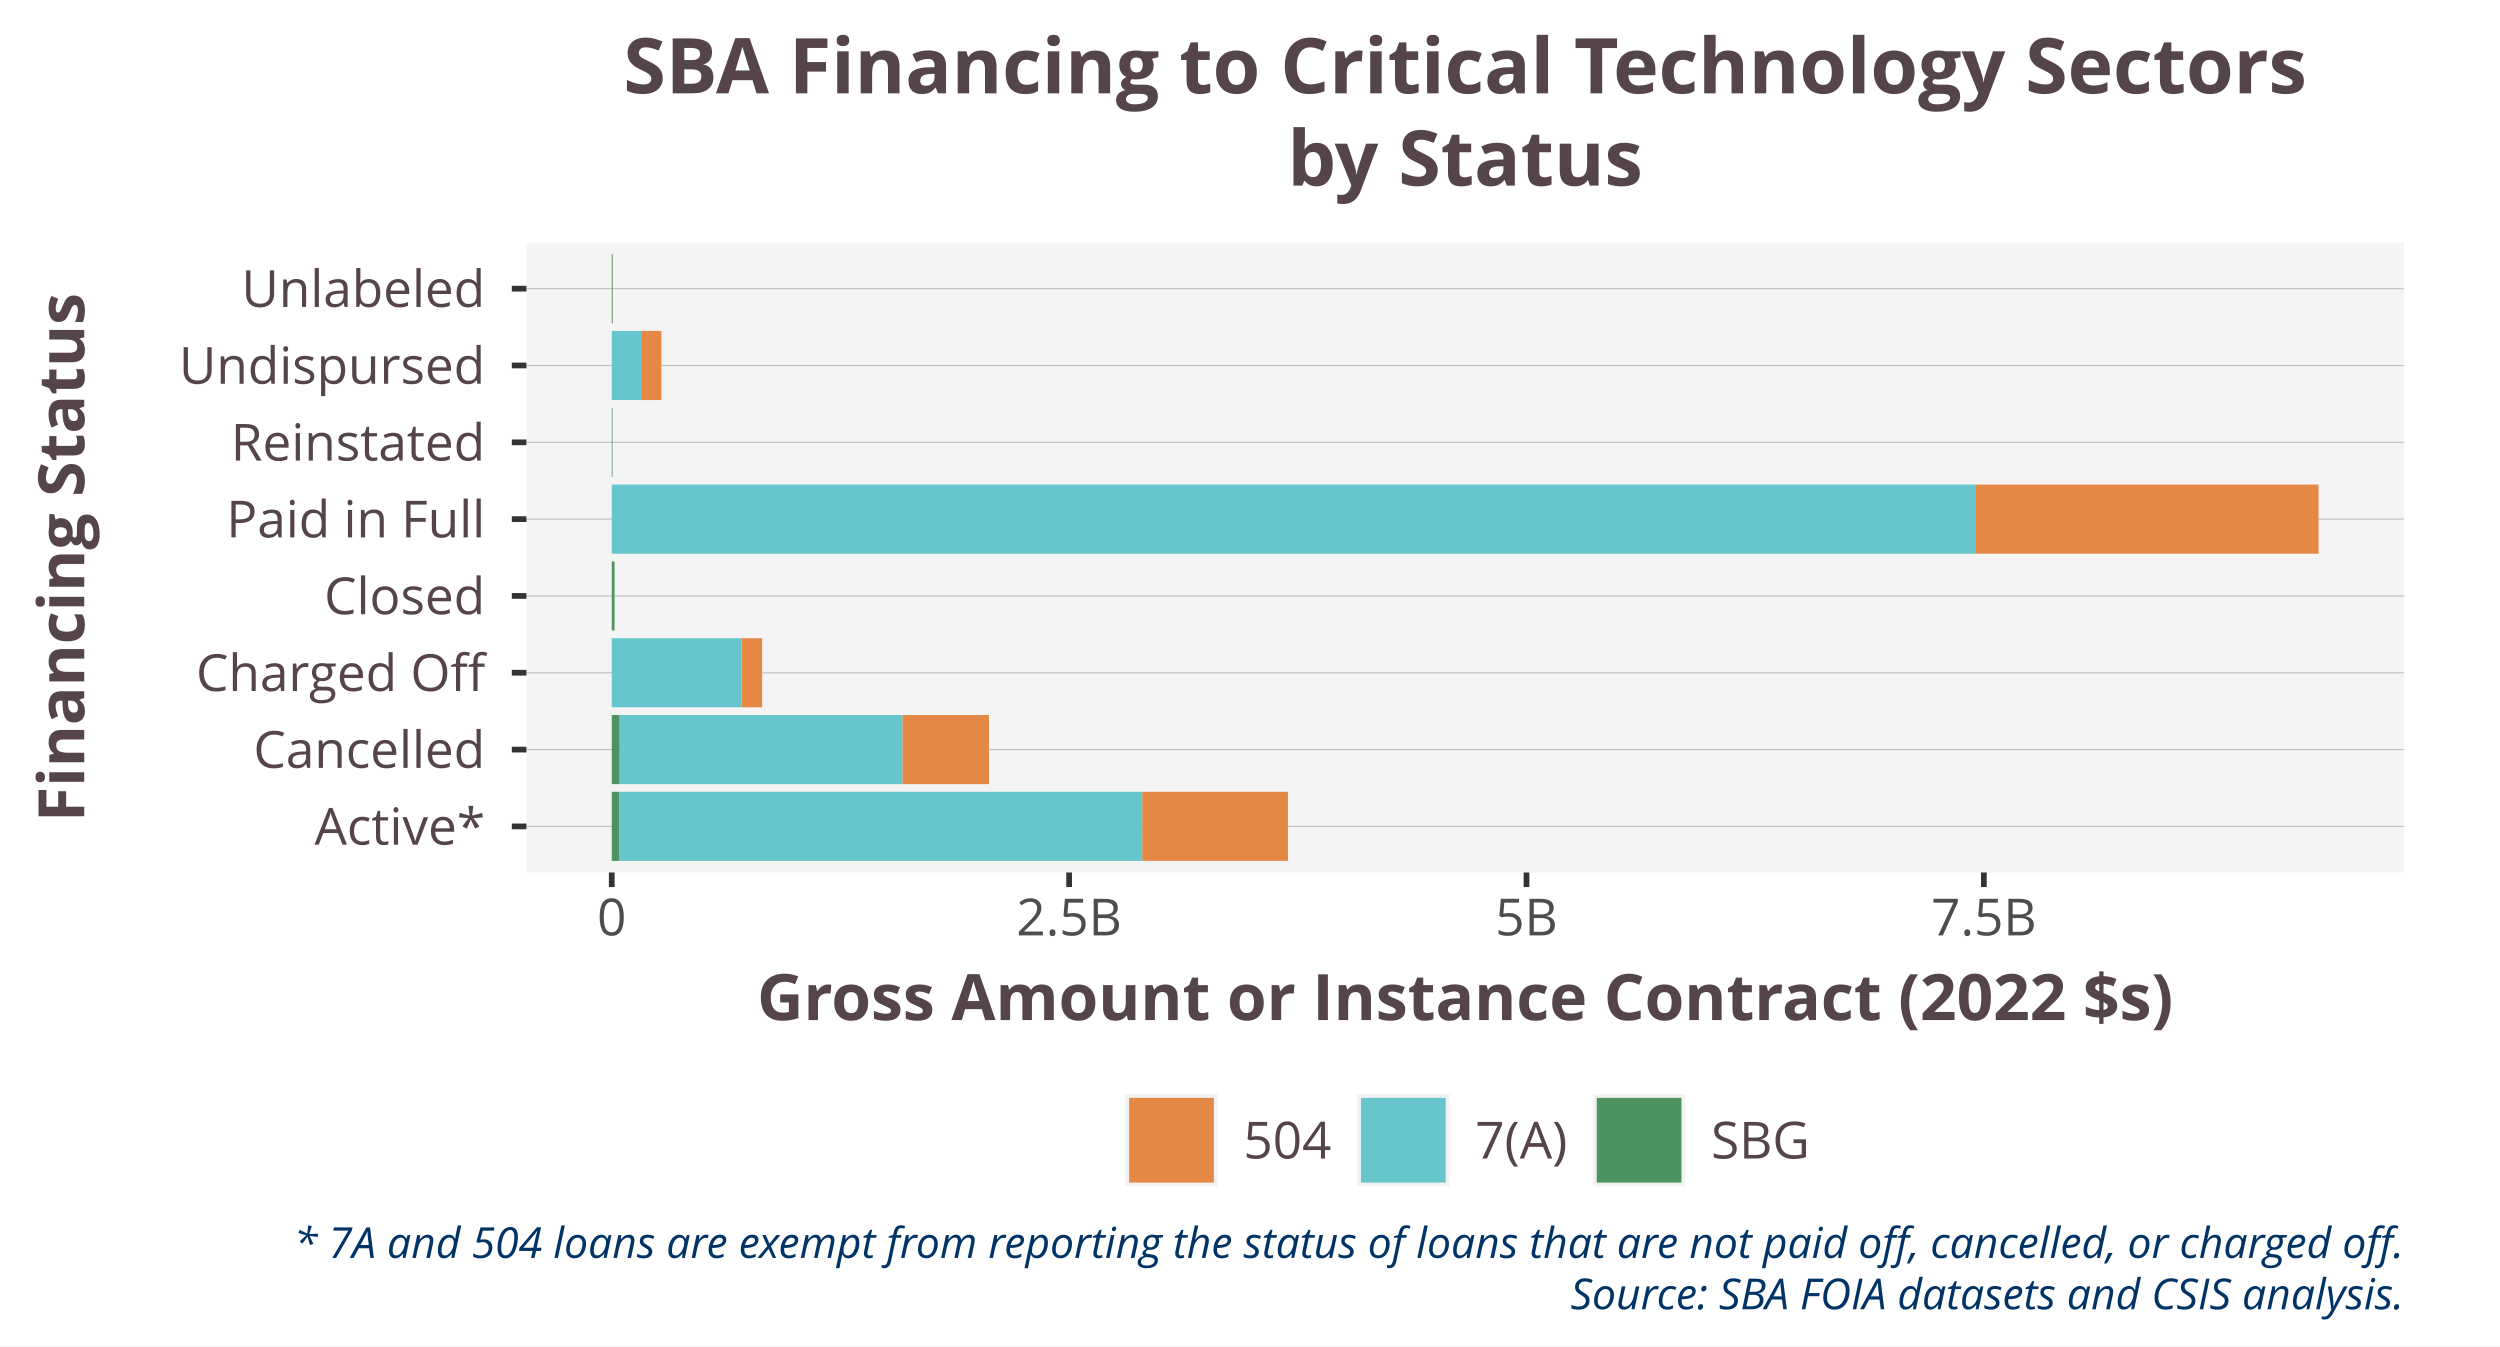
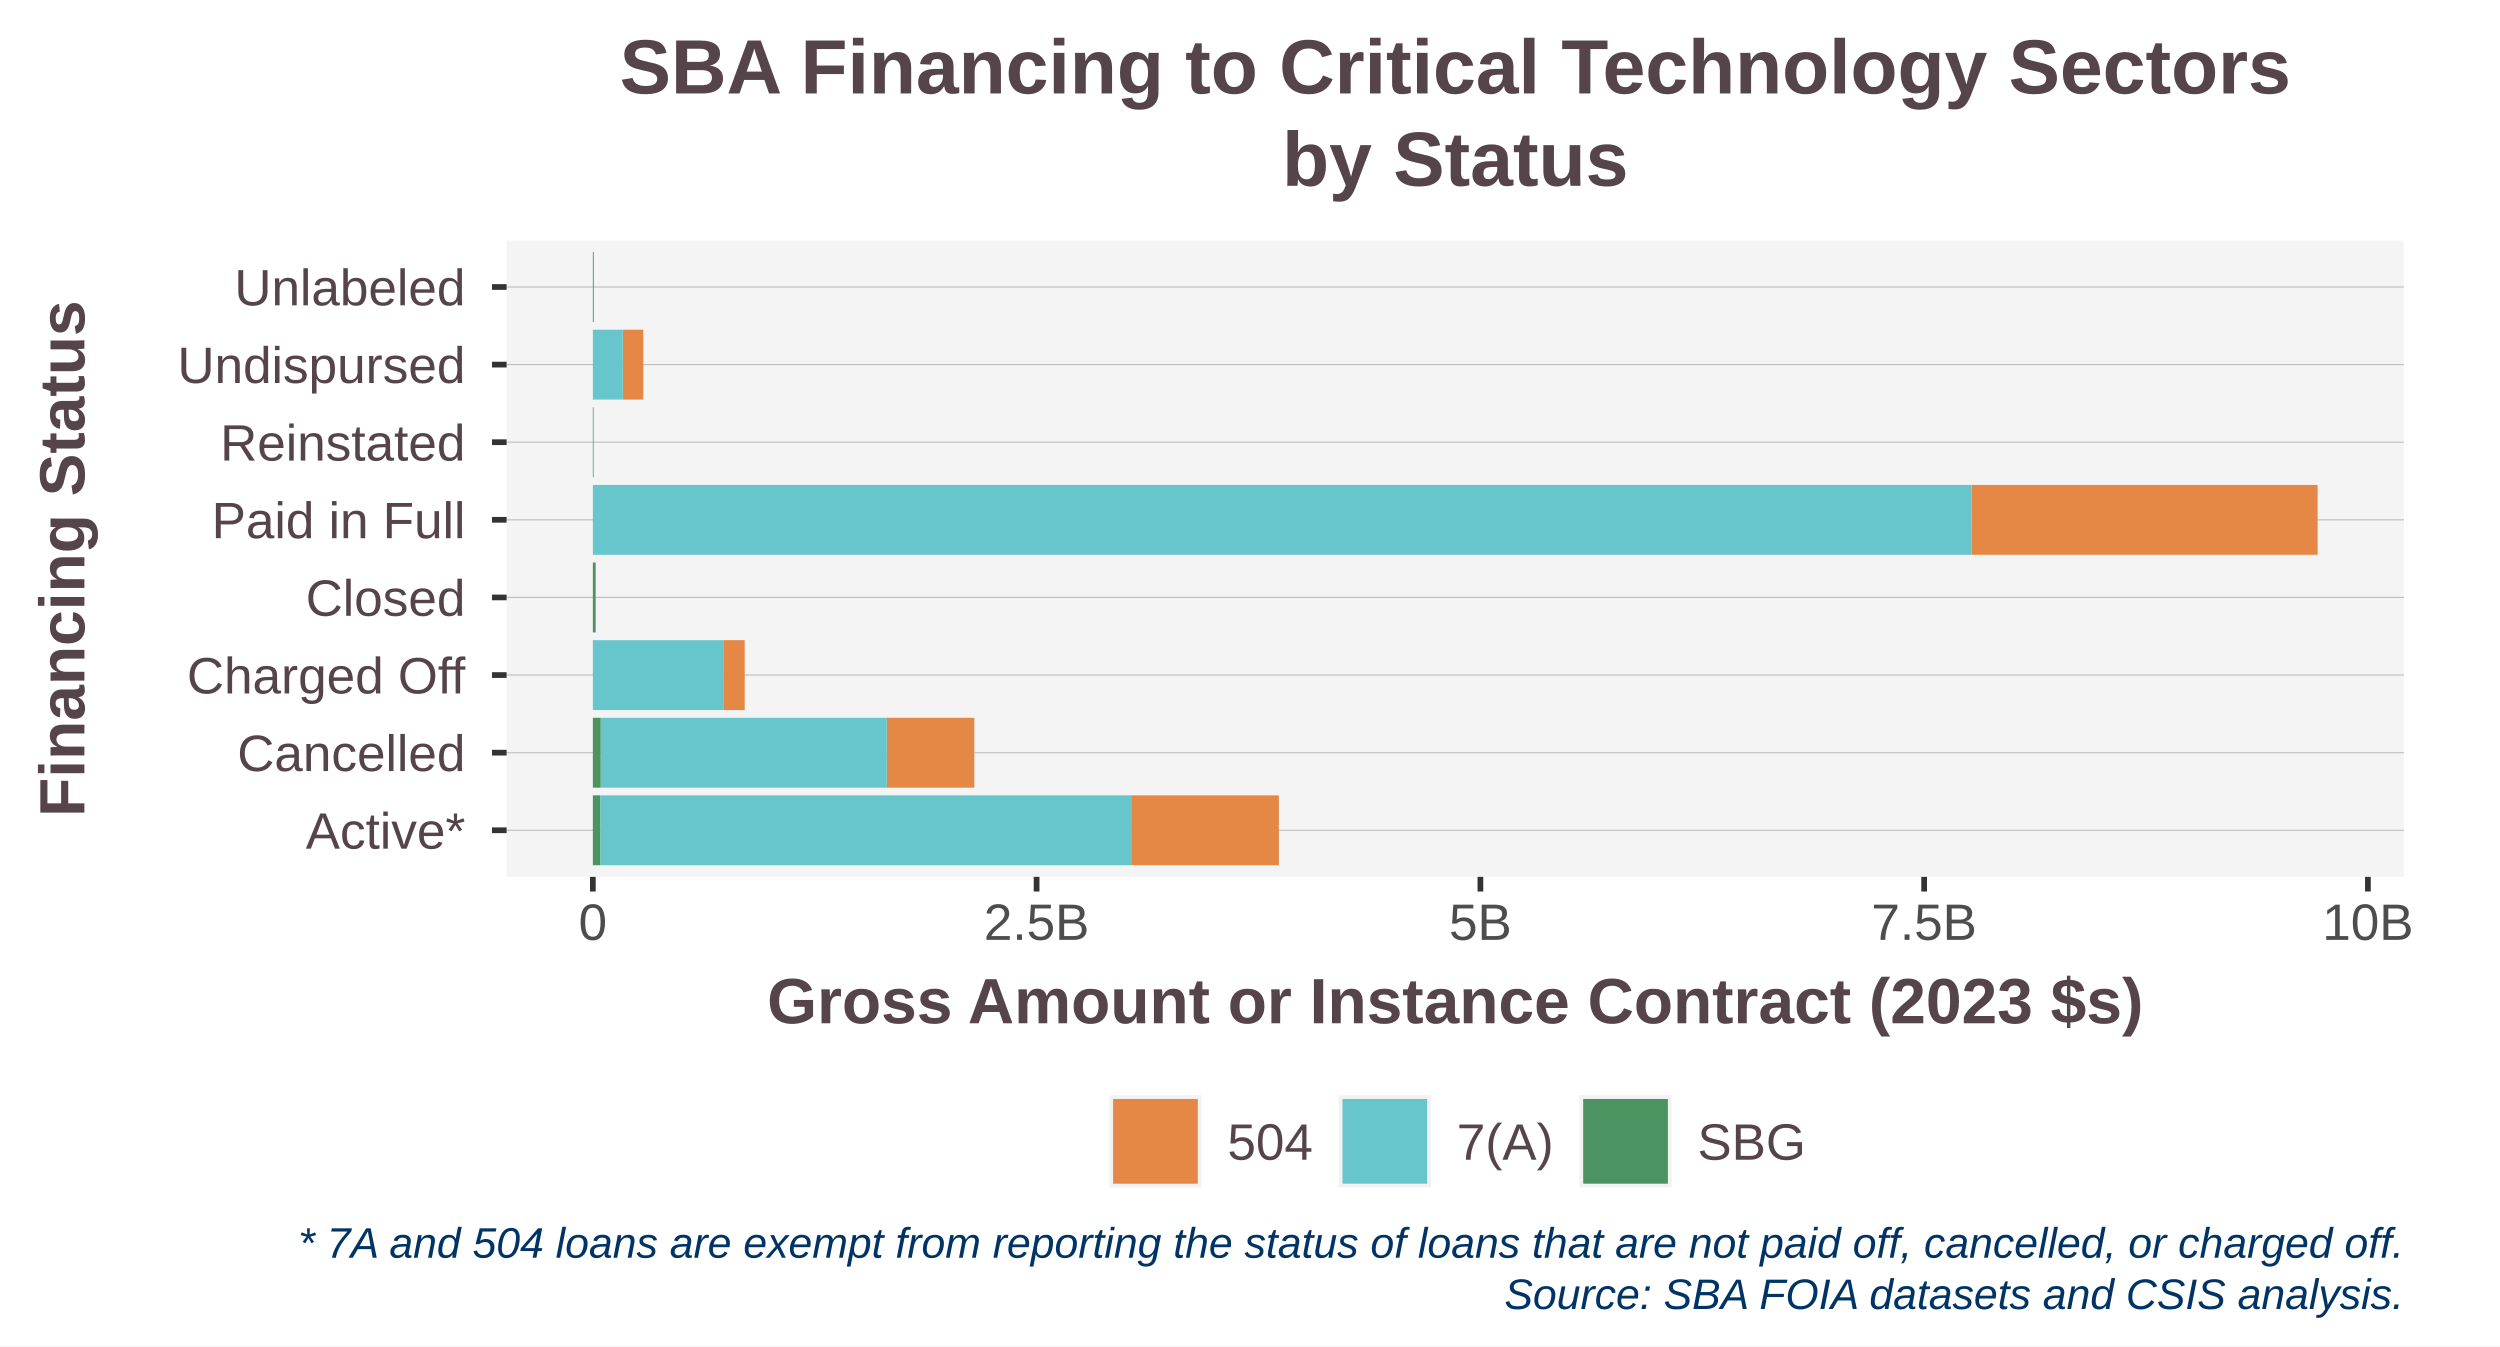
<svg xmlns="http://www.w3.org/2000/svg" class="svglite" width="468.00pt" height="252.00pt" viewBox="0 0 468.00 252.00">
  <defs>
    <style type="text/css">
    .svglite line, .svglite polyline, .svglite polygon, .svglite path, .svglite rect, .svglite circle {
      fill: none;
      stroke: #000000;
      stroke-linecap: round;
      stroke-linejoin: round;
      stroke-miterlimit: 10.00;
    }
    .svglite text {
      white-space: pre;
    }
  </style>
  </defs>
  <rect width="100%" height="100%" style="stroke: none; fill: #FFFFFF;" />
  <defs>
    <clipPath id="cpMC4wMHw0NjguMDB8MC4wMHwyNTIuMDA=">
      <rect x="0.00" y="0.00" width="468.00" height="252.00" />
    </clipPath>
  </defs>
  <g clip-path="url(#cpMC4wMHw0NjguMDB8MC4wMHwyNTIuMDA=)">
    <rect x="0.00" y="0.00" width="468.00" height="252.00" style="stroke-width: 1.07; stroke: #FFFFFF; fill: #FFFFFF;" />
  </g>
  <defs>
-     <clipPath id="cpOTguNTV8NDUwLjAwfDQ1LjQxfDE2My4zMg==">
-       <rect x="98.55" y="45.41" width="351.45" height="117.91" />
+     <clipPath id="cpOTQuODR8NDUwLjAwfDQ1LjAxfDE2NC4xNQ==">
+       <rect x="94.84" y="45.01" width="355.16" height="119.14" />
    </clipPath>
  </defs>
-   <g clip-path="url(#cpOTguNTV8NDUwLjAwfDQ1LjQxfDE2My4zMg==)">
-     <rect x="98.55" y="45.41" width="351.45" height="117.91" style="stroke-width: 1.07; stroke: none; fill: #F4F4F4;" />
-     <polyline points="98.55,154.70 450.00,154.70 " style="stroke-width: 0.21; stroke: #BEBEBE; stroke-linecap: butt;" />
-     <polyline points="98.55,140.32 450.00,140.32 " style="stroke-width: 0.21; stroke: #BEBEBE; stroke-linecap: butt;" />
-     <polyline points="98.55,125.94 450.00,125.94 " style="stroke-width: 0.21; stroke: #BEBEBE; stroke-linecap: butt;" />
-     <polyline points="98.55,111.56 450.00,111.56 " style="stroke-width: 0.21; stroke: #BEBEBE; stroke-linecap: butt;" />
-     <polyline points="98.55,97.18 450.00,97.18 " style="stroke-width: 0.21; stroke: #BEBEBE; stroke-linecap: butt;" />
-     <polyline points="98.55,82.80 450.00,82.80 " style="stroke-width: 0.21; stroke: #BEBEBE; stroke-linecap: butt;" />
-     <polyline points="98.55,68.42 450.00,68.42 " style="stroke-width: 0.21; stroke: #BEBEBE; stroke-linecap: butt;" />
-     <polyline points="98.55,54.04 450.00,54.04 " style="stroke-width: 0.21; stroke: #BEBEBE; stroke-linecap: butt;" />
-     <rect x="213.82" y="148.22" width="27.28" height="12.94" style="stroke-width: 1.07; stroke: none; stroke-linecap: butt; stroke-linejoin: miter; fill: #E58846;" />
-     <rect x="168.92" y="133.85" width="16.22" height="12.94" style="stroke-width: 1.07; stroke: none; stroke-linecap: butt; stroke-linejoin: miter; fill: #E58846;" />
-     <rect x="138.81" y="119.47" width="3.86" height="12.94" style="stroke-width: 1.07; stroke: none; stroke-linecap: butt; stroke-linejoin: miter; fill: #E58846;" />
-     <rect x="369.90" y="90.71" width="64.13" height="12.94" style="stroke-width: 1.07; stroke: none; stroke-linecap: butt; stroke-linejoin: miter; fill: #E58846;" />
-     <rect x="120.03" y="61.95" width="3.78" height="12.94" style="stroke-width: 1.07; stroke: none; stroke-linecap: butt; stroke-linejoin: miter; fill: #E58846;" />
-     <rect x="114.68" y="47.57" width="0.050" height="12.94" style="stroke-width: 1.07; stroke: none; stroke-linecap: butt; stroke-linejoin: miter; fill: #E58846;" />
-     <rect x="115.89" y="148.22" width="97.93" height="12.94" style="stroke-width: 1.07; stroke: none; stroke-linecap: butt; stroke-linejoin: miter; fill: #66C6CB;" />
-     <rect x="115.98" y="133.85" width="52.94" height="12.94" style="stroke-width: 1.07; stroke: none; stroke-linecap: butt; stroke-linejoin: miter; fill: #66C6CB;" />
-     <rect x="114.52" y="119.47" width="24.29" height="12.94" style="stroke-width: 1.07; stroke: none; stroke-linecap: butt; stroke-linejoin: miter; fill: #66C6CB;" />
-     <rect x="114.52" y="90.71" width="255.38" height="12.94" style="stroke-width: 1.07; stroke: none; stroke-linecap: butt; stroke-linejoin: miter; fill: #66C6CB;" />
-     <rect x="114.52" y="61.95" width="5.51" height="12.94" style="stroke-width: 1.07; stroke: none; stroke-linecap: butt; stroke-linejoin: miter; fill: #66C6CB;" />
-     <rect x="114.52" y="148.22" width="1.37" height="12.94" style="stroke-width: 1.07; stroke: none; stroke-linecap: butt; stroke-linejoin: miter; fill: #4C9361;" />
-     <rect x="114.52" y="133.85" width="1.46" height="12.94" style="stroke-width: 1.07; stroke: none; stroke-linecap: butt; stroke-linejoin: miter; fill: #4C9361;" />
-     <rect x="114.52" y="105.09" width="0.52" height="12.94" style="stroke-width: 1.07; stroke: none; stroke-linecap: butt; stroke-linejoin: miter; fill: #4C9361;" />
-     <rect x="114.52" y="76.33" width="0.14" height="12.94" style="stroke-width: 1.07; stroke: none; stroke-linecap: butt; stroke-linejoin: miter; fill: #4C9361;" />
-     <rect x="114.52" y="47.57" width="0.16" height="12.94" style="stroke-width: 1.07; stroke: none; stroke-linecap: butt; stroke-linejoin: miter; fill: #4C9361;" />
+   <g clip-path="url(#cpOTQuODR8NDUwLjAwfDQ1LjAxfDE2NC4xNQ==)">
+     <rect x="94.84" y="45.01" width="355.16" height="119.14" style="stroke-width: 1.07; stroke: none; fill: #F4F4F4;" />
+     <polyline points="94.84,155.43 450.00,155.43 " style="stroke-width: 0.21; stroke: #BEBEBE; stroke-linecap: butt;" />
+     <polyline points="94.84,140.90 450.00,140.90 " style="stroke-width: 0.21; stroke: #BEBEBE; stroke-linecap: butt;" />
+     <polyline points="94.84,126.37 450.00,126.37 " style="stroke-width: 0.21; stroke: #BEBEBE; stroke-linecap: butt;" />
+     <polyline points="94.84,111.84 450.00,111.84 " style="stroke-width: 0.21; stroke: #BEBEBE; stroke-linecap: butt;" />
+     <polyline points="94.84,97.31 450.00,97.31 " style="stroke-width: 0.21; stroke: #BEBEBE; stroke-linecap: butt;" />
+     <polyline points="94.84,82.78 450.00,82.78 " style="stroke-width: 0.21; stroke: #BEBEBE; stroke-linecap: butt;" />
+     <polyline points="94.84,68.25 450.00,68.25 " style="stroke-width: 0.21; stroke: #BEBEBE; stroke-linecap: butt;" />
+     <polyline points="94.84,53.73 450.00,53.73 " style="stroke-width: 0.21; stroke: #BEBEBE; stroke-linecap: butt;" />
+     <rect x="211.75" y="148.89" width="27.65" height="13.08" style="stroke-width: 1.07; stroke: none; stroke-linecap: butt; stroke-linejoin: miter; fill: #E58846;" />
+     <rect x="165.99" y="134.37" width="16.40" height="13.08" style="stroke-width: 1.07; stroke: none; stroke-linecap: butt; stroke-linejoin: miter; fill: #E58846;" />
+     <rect x="135.52" y="119.84" width="3.89" height="13.08" style="stroke-width: 1.07; stroke: none; stroke-linecap: butt; stroke-linejoin: miter; fill: #E58846;" />
+     <rect x="369.09" y="90.78" width="64.77" height="13.08" style="stroke-width: 1.07; stroke: none; stroke-linecap: butt; stroke-linejoin: miter; fill: #E58846;" />
+     <rect x="116.59" y="61.72" width="3.84" height="13.08" style="stroke-width: 1.07; stroke: none; stroke-linecap: butt; stroke-linejoin: miter; fill: #E58846;" />
+     <rect x="111.14" y="47.19" width="0.050" height="13.08" style="stroke-width: 1.07; stroke: none; stroke-linecap: butt; stroke-linejoin: miter; fill: #E58846;" />
+     <rect x="112.37" y="148.89" width="99.38" height="13.08" style="stroke-width: 1.07; stroke: none; stroke-linecap: butt; stroke-linejoin: miter; fill: #66C6CB;" />
+     <rect x="112.46" y="134.37" width="53.54" height="13.08" style="stroke-width: 1.07; stroke: none; stroke-linecap: butt; stroke-linejoin: miter; fill: #66C6CB;" />
+     <rect x="110.98" y="119.84" width="24.54" height="13.08" style="stroke-width: 1.07; stroke: none; stroke-linecap: butt; stroke-linejoin: miter; fill: #66C6CB;" />
+     <rect x="110.98" y="90.78" width="258.11" height="13.08" style="stroke-width: 1.07; stroke: none; stroke-linecap: butt; stroke-linejoin: miter; fill: #66C6CB;" />
+     <rect x="110.98" y="61.72" width="5.61" height="13.08" style="stroke-width: 1.07; stroke: none; stroke-linecap: butt; stroke-linejoin: miter; fill: #66C6CB;" />
+     <rect x="110.98" y="148.89" width="1.38" height="13.08" style="stroke-width: 1.07; stroke: none; stroke-linecap: butt; stroke-linejoin: miter; fill: #4C9361;" />
+     <rect x="110.98" y="134.37" width="1.47" height="13.08" style="stroke-width: 1.07; stroke: none; stroke-linecap: butt; stroke-linejoin: miter; fill: #4C9361;" />
+     <rect x="110.98" y="105.31" width="0.53" height="13.08" style="stroke-width: 1.07; stroke: none; stroke-linecap: butt; stroke-linejoin: miter; fill: #4C9361;" />
+     <rect x="110.98" y="76.25" width="0.14" height="13.08" style="stroke-width: 1.07; stroke: none; stroke-linecap: butt; stroke-linejoin: miter; fill: #4C9361;" />
+     <rect x="110.98" y="47.19" width="0.16" height="13.08" style="stroke-width: 1.07; stroke: none; stroke-linecap: butt; stroke-linejoin: miter; fill: #4C9361;" />
  </g>
  <g clip-path="url(#cpMC4wMHw0NjguMDB8MC4wMHwyNTIuMDA=)">
-     <text x="90.82" y="158.12" text-anchor="end" style="font-size: 9.60px;fill: #554449; font-family: &quot;Open Sans&quot;;" textLength="31.95px" lengthAdjust="spacingAndGlyphs">Active*</text>
-     <text x="90.82" y="143.74" text-anchor="end" style="font-size: 9.60px;fill: #554449; font-family: &quot;Open Sans&quot;;" textLength="43.32px" lengthAdjust="spacingAndGlyphs">Cancelled</text>
-     <text x="90.82" y="129.36" text-anchor="end" style="font-size: 9.60px;fill: #554449; font-family: &quot;Open Sans&quot;;" textLength="54.03px" lengthAdjust="spacingAndGlyphs">Charged Off</text>
-     <text x="90.82" y="114.98" text-anchor="end" style="font-size: 9.60px;fill: #554449; font-family: &quot;Open Sans&quot;;" textLength="30.05px" lengthAdjust="spacingAndGlyphs">Closed</text>
-     <text x="90.82" y="100.60" text-anchor="end" style="font-size: 9.60px;fill: #554449; font-family: &quot;Open Sans&quot;;" textLength="48.33px" lengthAdjust="spacingAndGlyphs">Paid in Full</text>
-     <text x="90.82" y="86.22" text-anchor="end" style="font-size: 9.60px;fill: #554449; font-family: &quot;Open Sans&quot;;" textLength="47.60px" lengthAdjust="spacingAndGlyphs">Reinstated</text>
-     <text x="90.82" y="71.84" text-anchor="end" style="font-size: 9.60px;fill: #554449; font-family: &quot;Open Sans&quot;;" textLength="57.23px" lengthAdjust="spacingAndGlyphs">Undispursed</text>
-     <text x="90.82" y="57.46" text-anchor="end" style="font-size: 9.60px;fill: #554449; font-family: &quot;Open Sans&quot;;" textLength="45.55px" lengthAdjust="spacingAndGlyphs">Unlabeled</text>
-     <polyline points="95.81,154.70 98.55,154.70 " style="stroke-width: 1.07; stroke: #333333; stroke-linecap: butt;" />
-     <polyline points="95.81,140.32 98.55,140.32 " style="stroke-width: 1.07; stroke: #333333; stroke-linecap: butt;" />
-     <polyline points="95.81,125.94 98.55,125.94 " style="stroke-width: 1.07; stroke: #333333; stroke-linecap: butt;" />
-     <polyline points="95.81,111.56 98.55,111.56 " style="stroke-width: 1.07; stroke: #333333; stroke-linecap: butt;" />
-     <polyline points="95.81,97.18 98.55,97.18 " style="stroke-width: 1.07; stroke: #333333; stroke-linecap: butt;" />
-     <polyline points="95.81,82.80 98.55,82.80 " style="stroke-width: 1.07; stroke: #333333; stroke-linecap: butt;" />
-     <polyline points="95.81,68.42 98.55,68.42 " style="stroke-width: 1.07; stroke: #333333; stroke-linecap: butt;" />
-     <polyline points="95.81,54.04 98.55,54.04 " style="stroke-width: 1.07; stroke: #333333; stroke-linecap: butt;" />
-     <polyline points="114.52,166.06 114.52,163.32 " style="stroke-width: 1.07; stroke: #333333; stroke-linecap: butt;" />
-     <polyline points="200.14,166.06 200.14,163.32 " style="stroke-width: 1.07; stroke: #333333; stroke-linecap: butt;" />
-     <polyline points="285.76,166.06 285.76,163.32 " style="stroke-width: 1.07; stroke: #333333; stroke-linecap: butt;" />
-     <polyline points="371.38,166.06 371.38,163.32 " style="stroke-width: 1.07; stroke: #333333; stroke-linecap: butt;" />
-     <text x="114.52" y="175.10" text-anchor="middle" style="font-size: 9.60px;fill: #4D4D4D; font-family: &quot;Open Sans&quot;;" textLength="5.49px" lengthAdjust="spacingAndGlyphs">0</text>
-     <text x="200.14" y="175.10" text-anchor="middle" style="font-size: 9.60px;fill: #4D4D4D; font-family: &quot;Open Sans&quot;;" textLength="19.68px" lengthAdjust="spacingAndGlyphs">2.5B</text>
-     <text x="285.76" y="175.10" text-anchor="middle" style="font-size: 9.60px;fill: #4D4D4D; font-family: &quot;Open Sans&quot;;" textLength="11.68px" lengthAdjust="spacingAndGlyphs">5B</text>
-     <text x="371.38" y="175.10" text-anchor="middle" style="font-size: 9.60px;fill: #4D4D4D; font-family: &quot;Open Sans&quot;;" textLength="19.68px" lengthAdjust="spacingAndGlyphs">7.5B</text>
-     <text x="274.27" y="190.96" text-anchor="middle" style="font-size: 12.00px; font-weight: bold;fill: #554449; font-family: &quot;Open Sans&quot;;" textLength="265.72px" lengthAdjust="spacingAndGlyphs">Gross Amount or Instance Contract (2022 $s)</text>
-     <text transform="translate(15.77,104.37) rotate(-90)" text-anchor="middle" style="font-size: 12.00px; font-weight: bold;fill: #554449; font-family: &quot;Open Sans&quot;;" textLength="99.06px" lengthAdjust="spacingAndGlyphs">Financing Status</text>
-     <rect x="207.83" y="204.81" width="132.89" height="17.28" style="stroke-width: 1.07; stroke: none; fill: #FFFFFF;" />
-     <rect x="210.66" y="204.81" width="17.28" height="17.28" style="stroke-width: 1.07; stroke: none; fill: #F2F2F2;" />
-     <rect x="211.37" y="205.52" width="15.86" height="15.86" style="stroke-width: 1.07; stroke: none; stroke-linecap: butt; stroke-linejoin: miter; fill: #E58846;" />
-     <rect x="254.06" y="204.81" width="17.28" height="17.28" style="stroke-width: 1.07; stroke: none; fill: #F2F2F2;" />
-     <rect x="254.77" y="205.52" width="15.86" height="15.86" style="stroke-width: 1.07; stroke: none; stroke-linecap: butt; stroke-linejoin: miter; fill: #66C6CB;" />
-     <rect x="298.20" y="204.81" width="17.28" height="17.28" style="stroke-width: 1.07; stroke: none; fill: #F2F2F2;" />
-     <rect x="298.91" y="205.52" width="15.86" height="15.86" style="stroke-width: 1.07; stroke: none; stroke-linecap: butt; stroke-linejoin: miter; fill: #4C9361;" />
-     <text x="232.77" y="216.87" style="font-size: 9.60px;fill: #554449; font-family: &quot;Open Sans&quot;;" textLength="16.46px" lengthAdjust="spacingAndGlyphs">504</text>
-     <text x="276.16" y="216.87" style="font-size: 9.60px;fill: #554449; font-family: &quot;Open Sans&quot;;" textLength="17.21px" lengthAdjust="spacingAndGlyphs">7(A)</text>
-     <text x="320.31" y="216.87" style="font-size: 9.60px;fill: #554449; font-family: &quot;Open Sans&quot;;" textLength="18.42px" lengthAdjust="spacingAndGlyphs">SBG</text>
-     <text x="274.27" y="17.47" text-anchor="middle" style="font-size: 14.40px; font-weight: bold;fill: #554449; font-family: &quot;Open Sans&quot;;" textLength="316.27px" lengthAdjust="spacingAndGlyphs">SBA Financing to Critical Technology Sectors</text>
-     <text x="274.27" y="34.75" text-anchor="middle" style="font-size: 14.40px; font-weight: bold;fill: #554449; font-family: &quot;Open Sans&quot;;" textLength="66.77px" lengthAdjust="spacingAndGlyphs">by Status</text>
-     <text x="450.00" y="235.49" text-anchor="end" style="font-size: 8.00px; font-style: italic;fill: #003366; font-family: &quot;Open Sans&quot;;" textLength="397.21px" lengthAdjust="spacingAndGlyphs">* 7A and 504 loans are exempt from reporting the status of loans that are not paid off, cancelled, or charged off.</text>
-     <text x="450.00" y="245.09" text-anchor="end" style="font-size: 8.00px; font-style: italic;fill: #003366; font-family: &quot;Open Sans&quot;;" textLength="156.74px" lengthAdjust="spacingAndGlyphs">Source: SBA FOIA datasets and CSIS analysis.</text>
+     <text x="87.12" y="158.87" text-anchor="end" style="font-size: 9.60px;fill: #554449; font-family: &quot;Arial&quot;;" textLength="29.84px" lengthAdjust="spacingAndGlyphs">Active*</text>
+     <text x="87.12" y="144.34" text-anchor="end" style="font-size: 9.60px;fill: #554449; font-family: &quot;Arial&quot;;" textLength="42.66px" lengthAdjust="spacingAndGlyphs">Cancelled</text>
+     <text x="87.12" y="129.81" text-anchor="end" style="font-size: 9.60px;fill: #554449; font-family: &quot;Arial&quot;;" textLength="52.08px" lengthAdjust="spacingAndGlyphs">Charged Off</text>
+     <text x="87.12" y="115.28" text-anchor="end" style="font-size: 9.60px;fill: #554449; font-family: &quot;Arial&quot;;" textLength="29.86px" lengthAdjust="spacingAndGlyphs">Closed</text>
+     <text x="87.12" y="100.75" text-anchor="end" style="font-size: 9.60px;fill: #554449; font-family: &quot;Arial&quot;;" textLength="47.45px" lengthAdjust="spacingAndGlyphs">Paid in Full</text>
+     <text x="87.12" y="86.22" text-anchor="end" style="font-size: 9.60px;fill: #554449; font-family: &quot;Arial&quot;;" textLength="45.86px" lengthAdjust="spacingAndGlyphs">Reinstated</text>
+     <text x="87.12" y="71.69" text-anchor="end" style="font-size: 9.60px;fill: #554449; font-family: &quot;Arial&quot;;" textLength="53.86px" lengthAdjust="spacingAndGlyphs">Undispursed</text>
+     <text x="87.12" y="57.16" text-anchor="end" style="font-size: 9.60px;fill: #554449; font-family: &quot;Arial&quot;;" textLength="43.20px" lengthAdjust="spacingAndGlyphs">Unlabeled</text>
+     <polyline points="92.10,155.43 94.84,155.43 " style="stroke-width: 1.07; stroke: #333333; stroke-linecap: butt;" />
+     <polyline points="92.10,140.90 94.84,140.90 " style="stroke-width: 1.07; stroke: #333333; stroke-linecap: butt;" />
+     <polyline points="92.10,126.37 94.84,126.37 " style="stroke-width: 1.07; stroke: #333333; stroke-linecap: butt;" />
+     <polyline points="92.10,111.84 94.84,111.84 " style="stroke-width: 1.07; stroke: #333333; stroke-linecap: butt;" />
+     <polyline points="92.10,97.31 94.84,97.31 " style="stroke-width: 1.07; stroke: #333333; stroke-linecap: butt;" />
+     <polyline points="92.10,82.78 94.84,82.78 " style="stroke-width: 1.07; stroke: #333333; stroke-linecap: butt;" />
+     <polyline points="92.10,68.25 94.84,68.25 " style="stroke-width: 1.07; stroke: #333333; stroke-linecap: butt;" />
+     <polyline points="92.10,53.73 94.84,53.73 " style="stroke-width: 1.07; stroke: #333333; stroke-linecap: butt;" />
+     <polyline points="110.98,166.89 110.98,164.15 " style="stroke-width: 1.07; stroke: #333333; stroke-linecap: butt;" />
+     <polyline points="194.05,166.89 194.05,164.15 " style="stroke-width: 1.07; stroke: #333333; stroke-linecap: butt;" />
+     <polyline points="277.13,166.89 277.13,164.15 " style="stroke-width: 1.07; stroke: #333333; stroke-linecap: butt;" />
+     <polyline points="360.20,166.89 360.20,164.15 " style="stroke-width: 1.07; stroke: #333333; stroke-linecap: butt;" />
+     <polyline points="443.27,166.89 443.27,164.15 " style="stroke-width: 1.07; stroke: #333333; stroke-linecap: butt;" />
+     <text x="110.98" y="175.95" text-anchor="middle" style="font-size: 9.60px;fill: #4D4D4D; font-family: &quot;Arial&quot;;" textLength="5.34px" lengthAdjust="spacingAndGlyphs">0</text>
+     <text x="194.05" y="175.95" text-anchor="middle" style="font-size: 9.60px;fill: #4D4D4D; font-family: &quot;Arial&quot;;" textLength="19.73px" lengthAdjust="spacingAndGlyphs">2.5B</text>
+     <text x="277.13" y="175.95" text-anchor="middle" style="font-size: 9.60px;fill: #4D4D4D; font-family: &quot;Arial&quot;;" textLength="11.73px" lengthAdjust="spacingAndGlyphs">5B</text>
+     <text x="360.20" y="175.95" text-anchor="middle" style="font-size: 9.60px;fill: #4D4D4D; font-family: &quot;Arial&quot;;" textLength="19.73px" lengthAdjust="spacingAndGlyphs">7.5B</text>
+     <text x="443.27" y="175.95" text-anchor="middle" style="font-size: 9.60px;fill: #4D4D4D; font-family: &quot;Arial&quot;;" textLength="17.06px" lengthAdjust="spacingAndGlyphs">10B</text>
+     <text x="272.42" y="191.55" text-anchor="middle" style="font-size: 12.00px; font-weight: bold;fill: #554449; font-family: &quot;Arial&quot;;" textLength="257.64px" lengthAdjust="spacingAndGlyphs">Gross Amount or Instance Contract (2023 $s)</text>
+     <text transform="translate(15.80,104.58) rotate(-90)" text-anchor="middle" style="font-size: 12.00px; font-weight: bold;fill: #554449; font-family: &quot;Arial&quot;;" textLength="96.67px" lengthAdjust="spacingAndGlyphs">Financing Status</text>
+     <rect x="204.83" y="205.02" width="135.18" height="17.28" style="stroke-width: 1.07; stroke: none; fill: #FFFFFF;" />
+     <rect x="207.66" y="205.02" width="17.28" height="17.28" style="stroke-width: 1.07; stroke: none; fill: #F2F2F2;" />
+     <rect x="208.37" y="205.73" width="15.86" height="15.86" style="stroke-width: 1.07; stroke: none; stroke-linecap: butt; stroke-linejoin: miter; fill: #E58846;" />
+     <rect x="250.60" y="205.02" width="17.28" height="17.28" style="stroke-width: 1.07; stroke: none; fill: #F2F2F2;" />
+     <rect x="251.31" y="205.73" width="15.86" height="15.86" style="stroke-width: 1.07; stroke: none; stroke-linecap: butt; stroke-linejoin: miter; fill: #66C6CB;" />
+     <rect x="295.66" y="205.02" width="17.28" height="17.28" style="stroke-width: 1.07; stroke: none; fill: #F2F2F2;" />
+     <rect x="296.37" y="205.73" width="15.86" height="15.86" style="stroke-width: 1.07; stroke: none; stroke-linecap: butt; stroke-linejoin: miter; fill: #4C9361;" />
+     <text x="229.77" y="217.10" style="font-size: 9.60px;fill: #554449; font-family: &quot;Arial&quot;;" textLength="16.01px" lengthAdjust="spacingAndGlyphs">504</text>
+     <text x="272.71" y="217.10" style="font-size: 9.60px;fill: #554449; font-family: &quot;Arial&quot;;" textLength="18.12px" lengthAdjust="spacingAndGlyphs">7(A)</text>
+     <text x="317.77" y="217.10" style="font-size: 9.60px;fill: #554449; font-family: &quot;Arial&quot;;" textLength="20.25px" lengthAdjust="spacingAndGlyphs">SBG</text>
+     <text x="272.42" y="17.50" text-anchor="middle" style="font-size: 14.40px; font-weight: bold;fill: #554449; font-family: &quot;Arial&quot;;" textLength="312.68px" lengthAdjust="spacingAndGlyphs">SBA Financing to Critical Technology Sectors</text>
+     <text x="272.42" y="34.78" text-anchor="middle" style="font-size: 14.40px; font-weight: bold;fill: #554449; font-family: &quot;Arial&quot;;" textLength="64.79px" lengthAdjust="spacingAndGlyphs">by Status</text>
+     <text x="450.00" y="235.45" text-anchor="end" style="font-size: 8.00px; font-style: italic;fill: #003366; font-family: &quot;Arial&quot;;" textLength="394.29px" lengthAdjust="spacingAndGlyphs">* 7A and 504 loans are exempt from reporting the status of loans that are not paid off, cancelled, or charged off.</text>
+     <text x="450.00" y="245.05" text-anchor="end" style="font-size: 8.00px; font-style: italic;fill: #003366; font-family: &quot;Arial&quot;;" textLength="168.42px" lengthAdjust="spacingAndGlyphs">Source: SBA FOIA datasets and CSIS analysis.</text>
  </g>
</svg>
